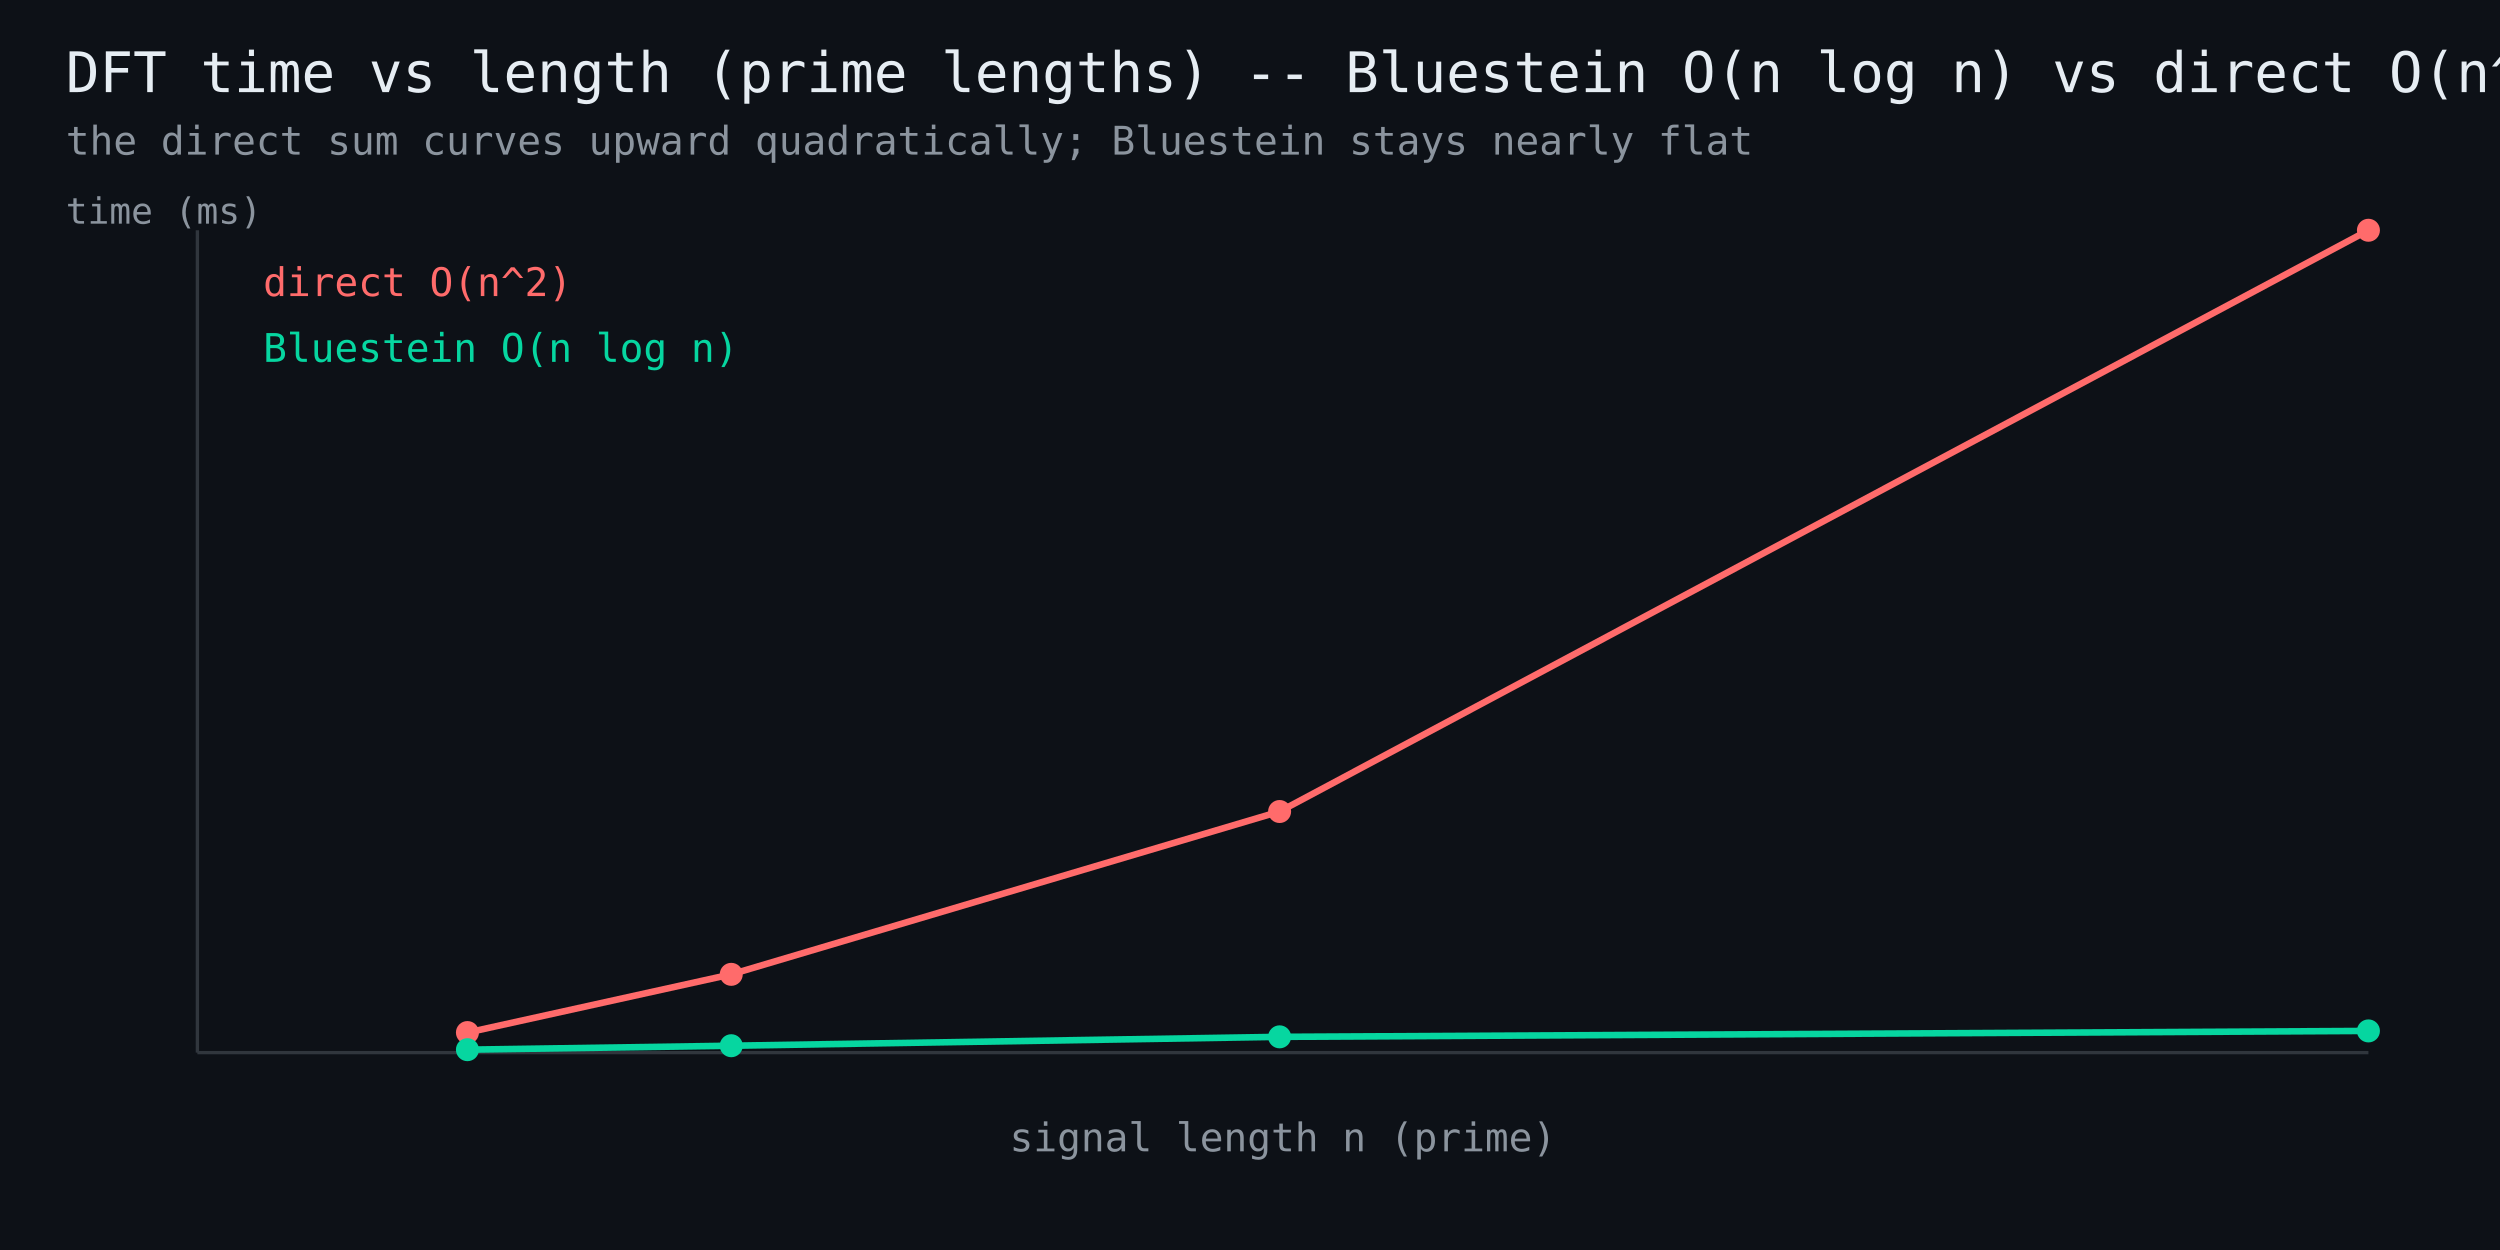
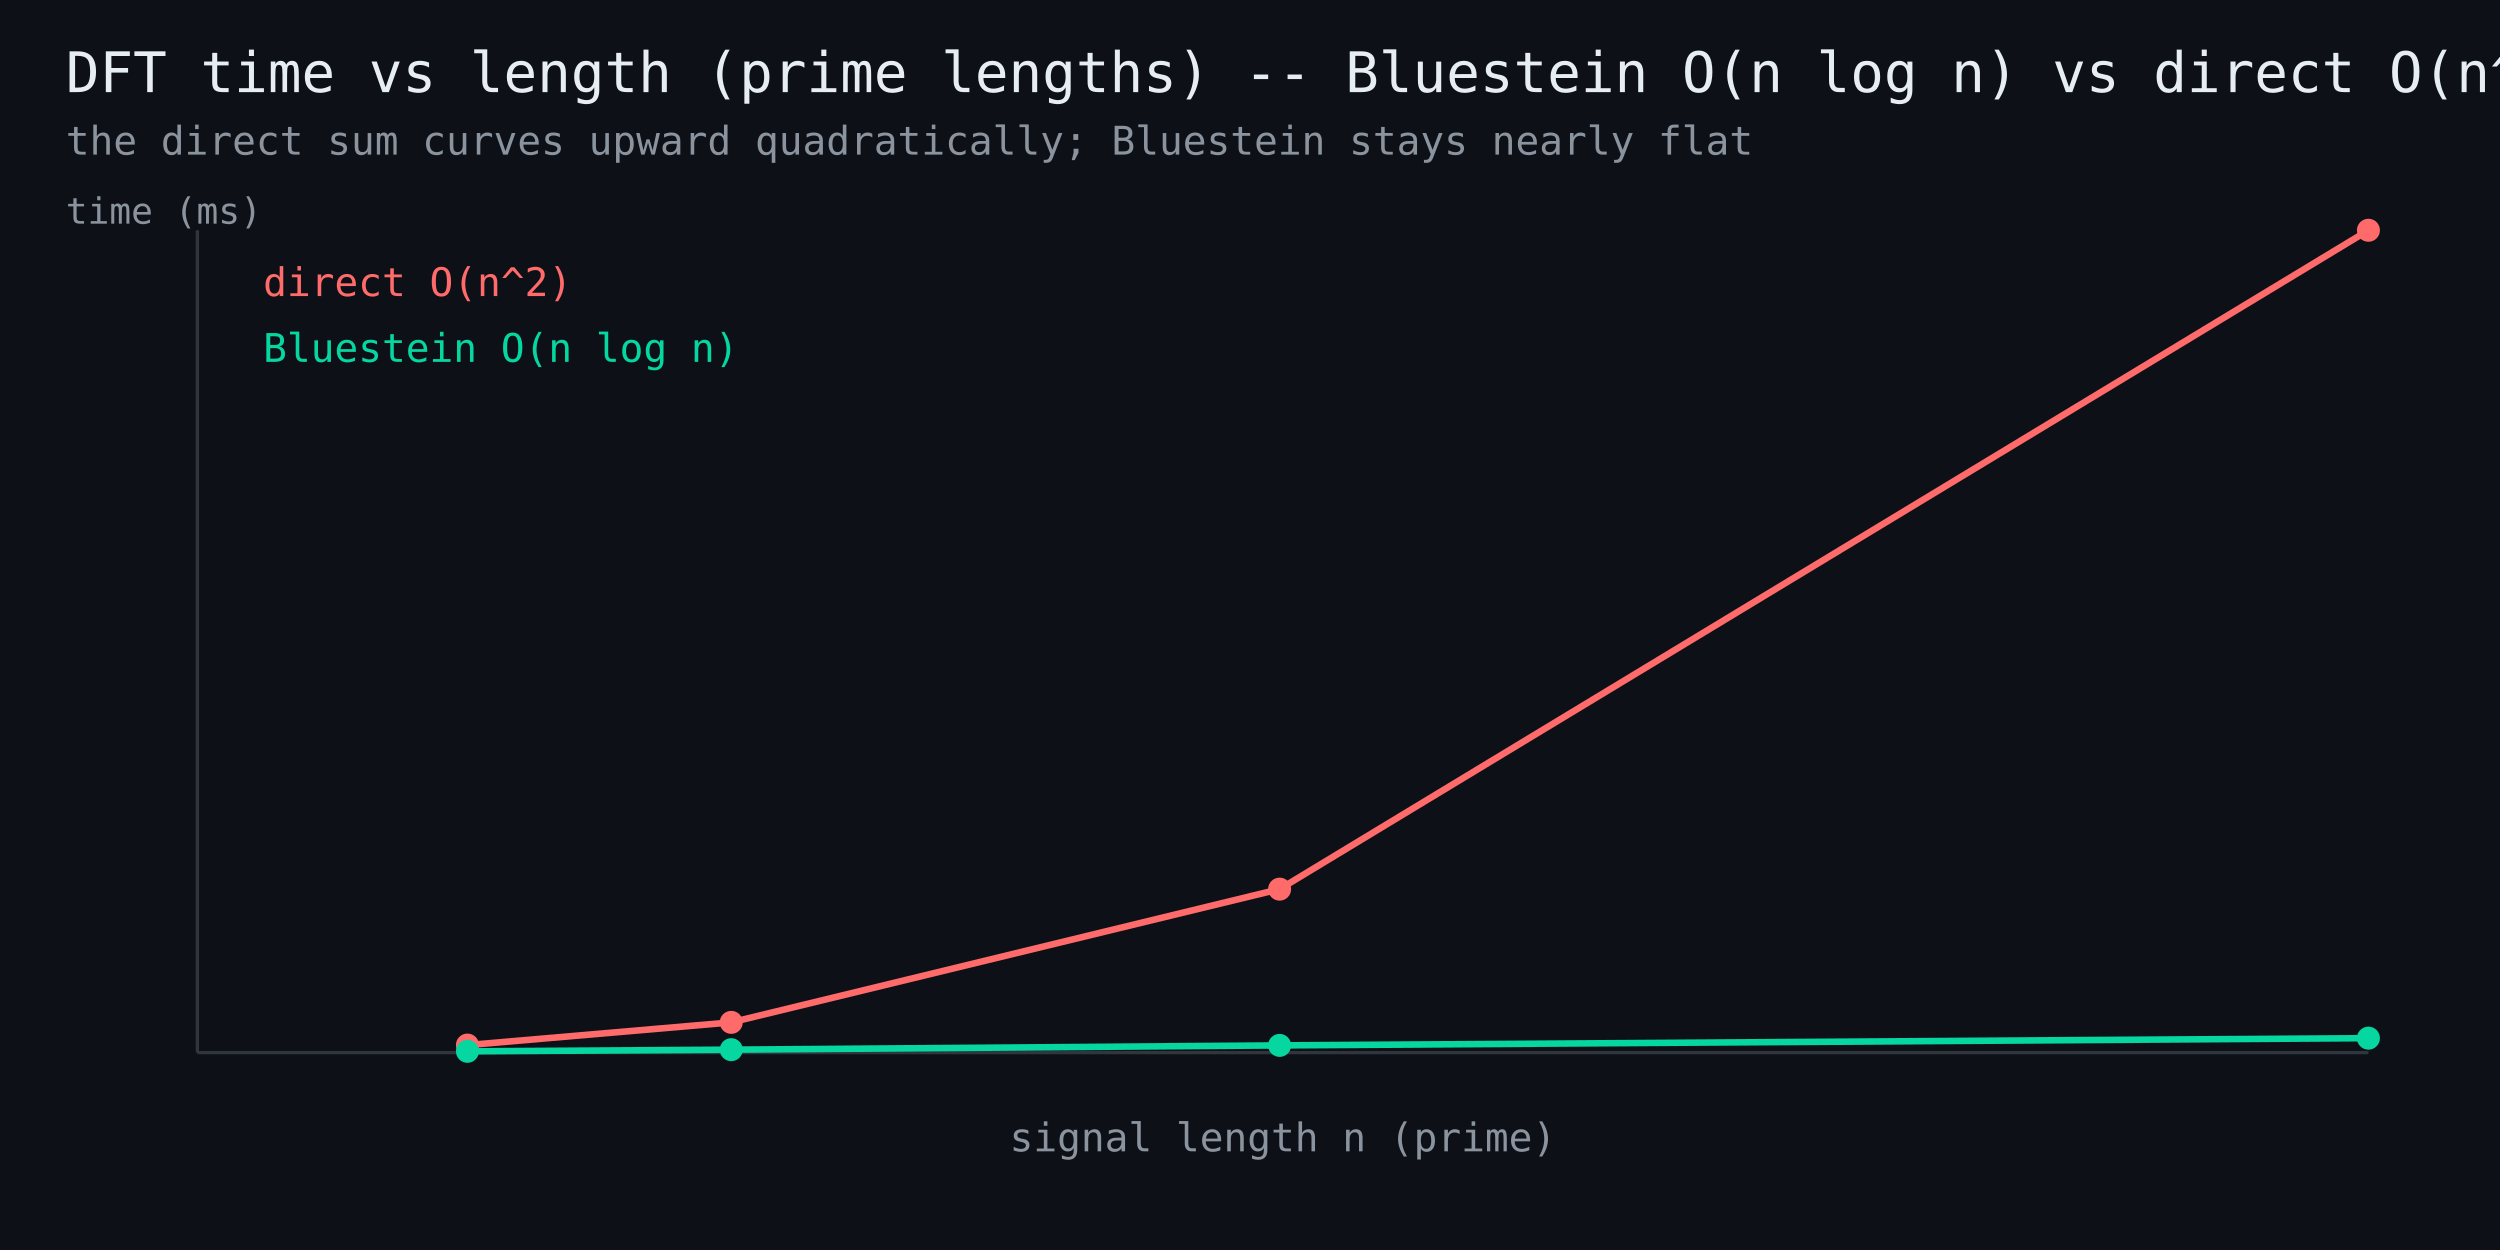
<svg xmlns="http://www.w3.org/2000/svg" width="760" height="380" viewBox="0 0 760 380" font-family="monospace">
  <rect width="760" height="380" fill="#0d1117" />
  <text x="20" y="28" fill="#e6edf3" font-size="17">DFT time vs length (prime lengths) -- Bluestein O(n log n) vs direct O(n^2)</text>
  <text x="20" y="47" fill="#8b949e" font-size="12">the direct sum curves upward quadratically; Bluestein stays nearly flat</text>
  <line x1="60" y1="320" x2="720" y2="320" stroke="#30363d" stroke-width="1" />
  <line x1="60" y1="320" x2="60" y2="70" stroke="#30363d" stroke-width="1" />
-   <polyline points="142.1,313.9 222.3,296.2 389.0,246.7 720.0,70.0" fill="none" stroke="#ff6b6b" stroke-width="2" />
-   <circle cx="142.1" cy="313.9" r="3.5" fill="#ff6b6b" />
-   <circle cx="222.3" cy="296.2" r="3.5" fill="#ff6b6b" />
-   <circle cx="389.0" cy="246.7" r="3.5" fill="#ff6b6b" />
+   <polyline points="142.1,317.7 222.3,310.8 389.0,270.3 720.0,70.0" fill="none" stroke="#ff6b6b" stroke-width="2" />
+   <circle cx="142.1" cy="317.7" r="3.5" fill="#ff6b6b" />
+   <circle cx="222.3" cy="310.8" r="3.5" fill="#ff6b6b" />
+   <circle cx="389.0" cy="270.3" r="3.5" fill="#ff6b6b" />
  <circle cx="720.0" cy="70.0" r="3.5" fill="#ff6b6b" />
  <text x="80" y="90" fill="#ff6b6b" font-size="12">direct O(n^2)</text>
-   <polyline points="142.1,319.1 222.3,317.9 389.0,315.2 720.0,313.4" fill="none" stroke="#06d6a0" stroke-width="2" />
-   <circle cx="142.1" cy="319.1" r="3.5" fill="#06d6a0" />
-   <circle cx="222.3" cy="317.9" r="3.5" fill="#06d6a0" />
-   <circle cx="389.0" cy="315.2" r="3.5" fill="#06d6a0" />
-   <circle cx="720.0" cy="313.4" r="3.5" fill="#06d6a0" />
+   <polyline points="142.1,319.6 222.3,319.1 389.0,317.8 720.0,315.6" fill="none" stroke="#06d6a0" stroke-width="2" />
+   <circle cx="142.1" cy="319.6" r="3.5" fill="#06d6a0" />
+   <circle cx="222.3" cy="319.1" r="3.5" fill="#06d6a0" />
+   <circle cx="389.0" cy="317.8" r="3.5" fill="#06d6a0" />
+   <circle cx="720.0" cy="315.6" r="3.5" fill="#06d6a0" />
  <text x="80" y="110" fill="#06d6a0" font-size="12">Bluestein O(n log n)</text>
  <text x="390" y="350" fill="#8b949e" font-size="12" text-anchor="middle">signal length n (prime)</text>
  <text x="20" y="68" fill="#8b949e" font-size="11">time (ms)</text>
</svg>
